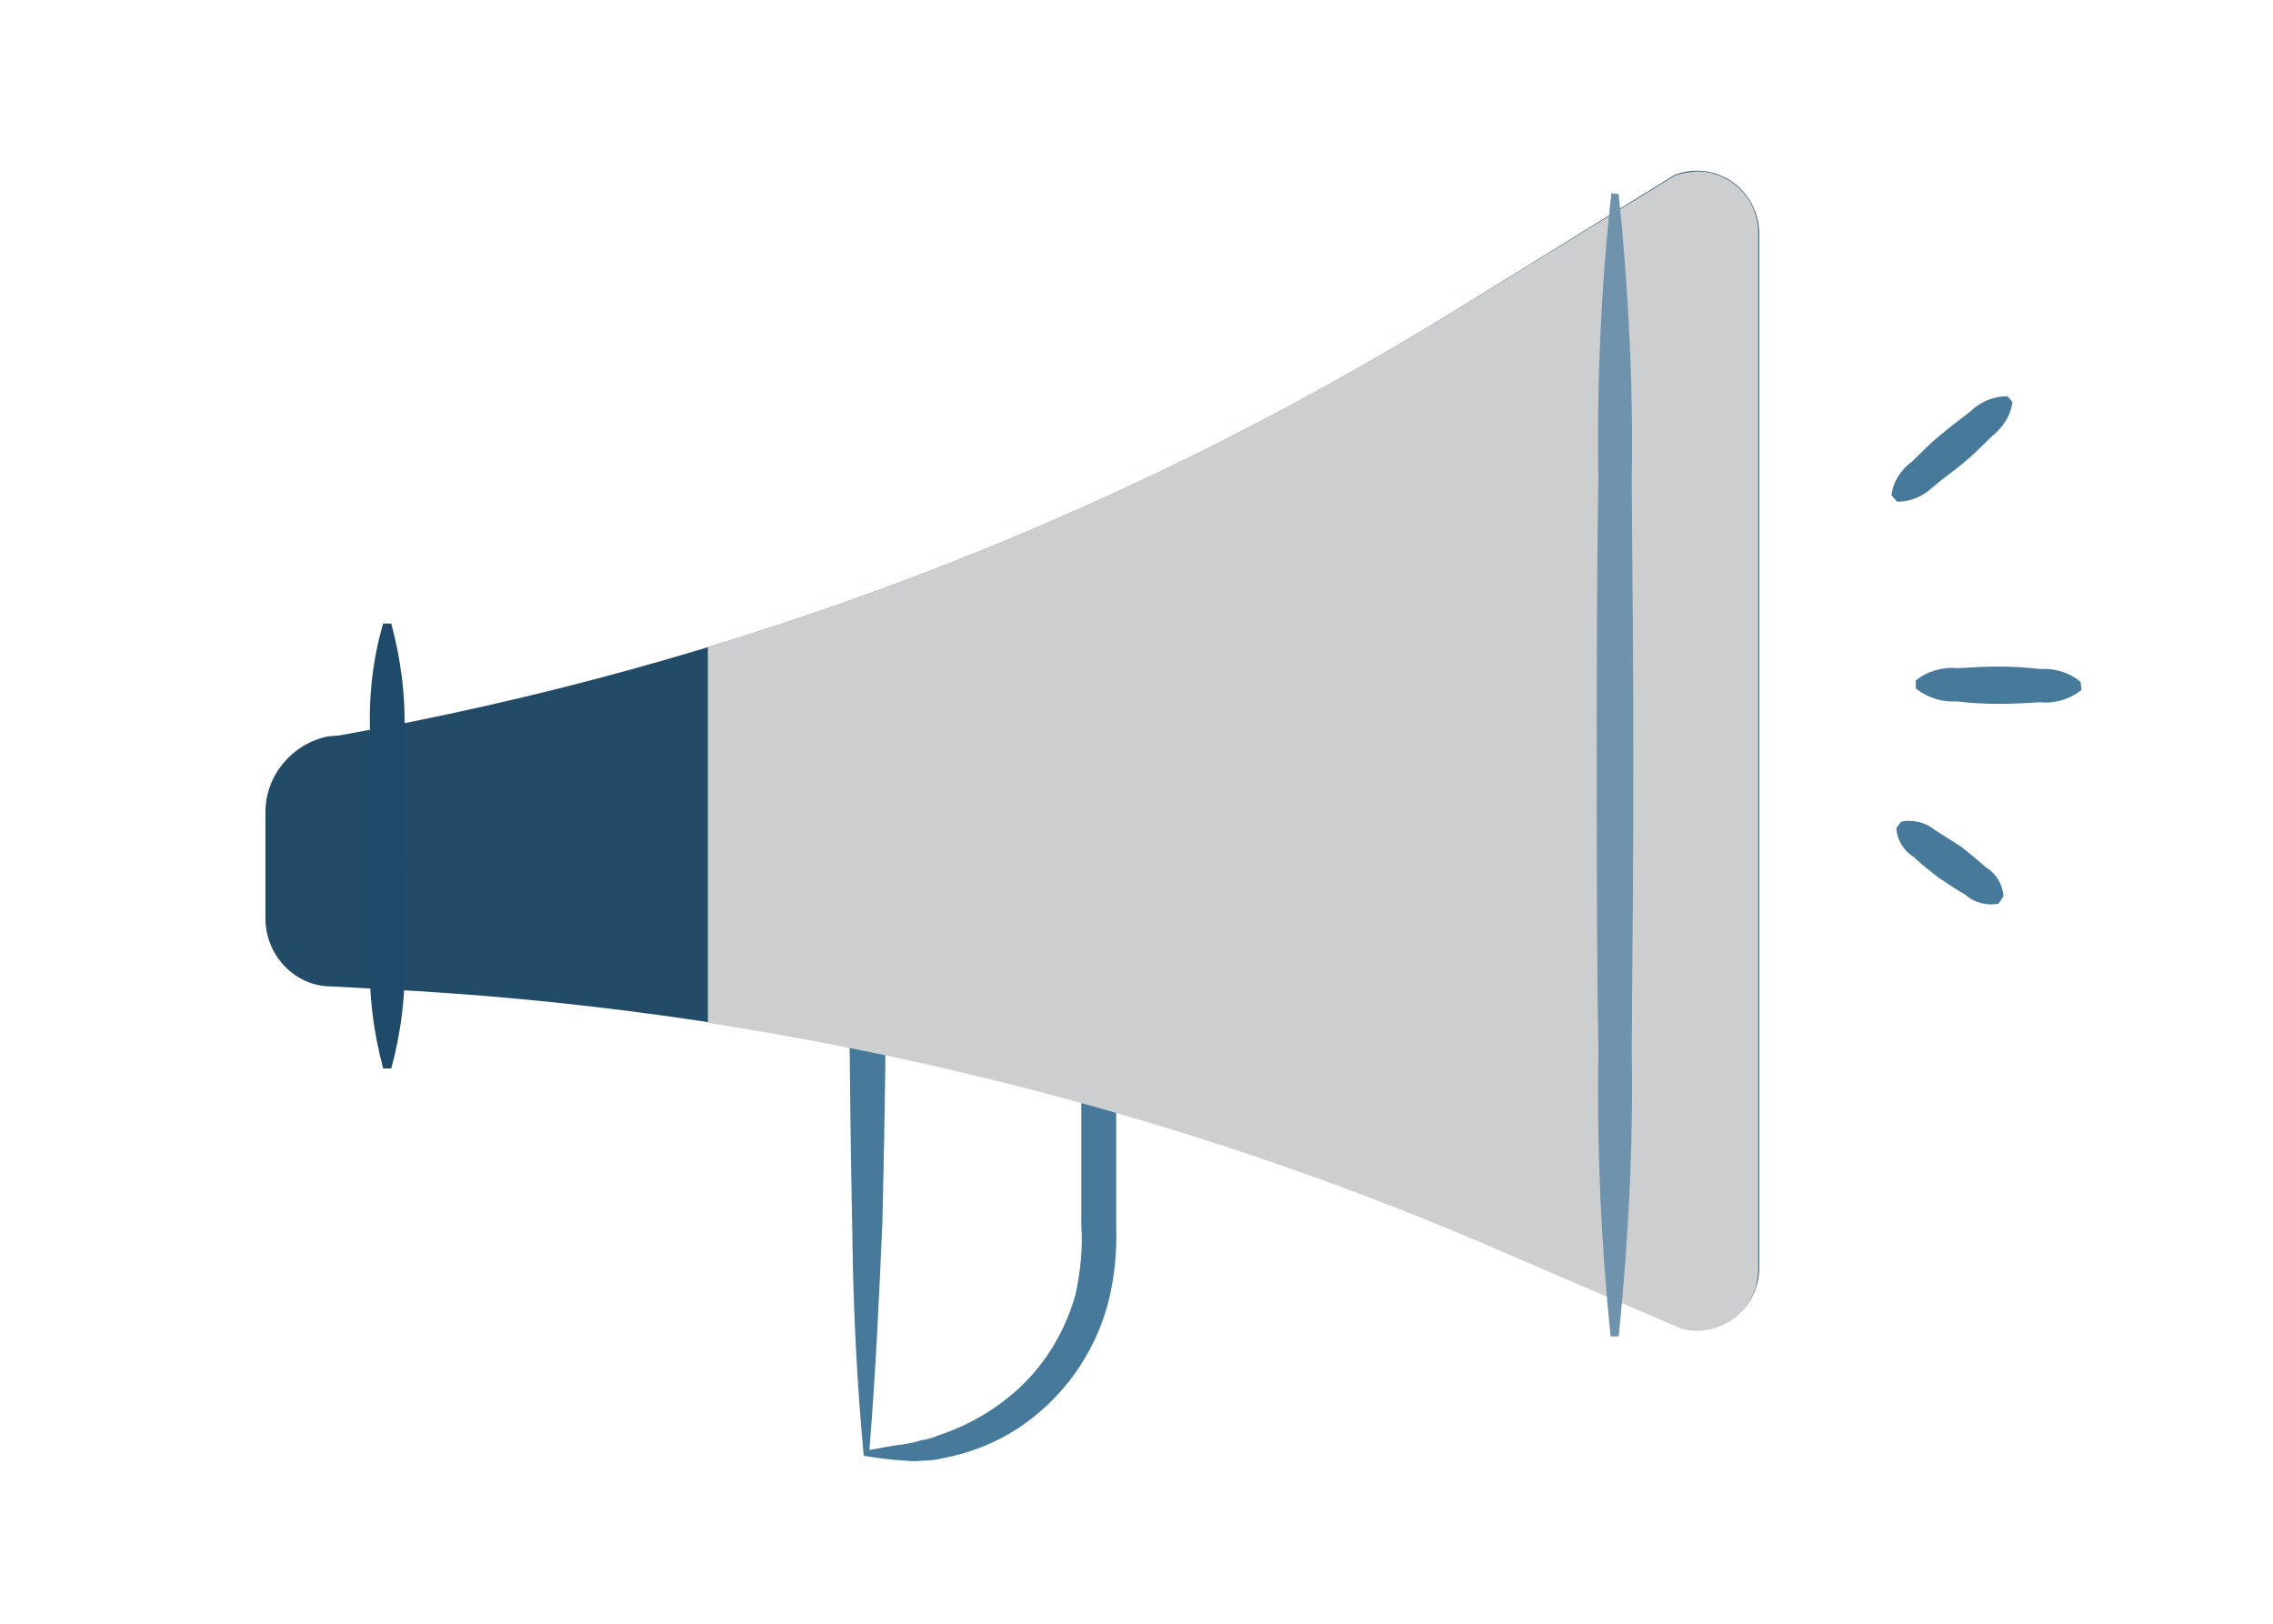
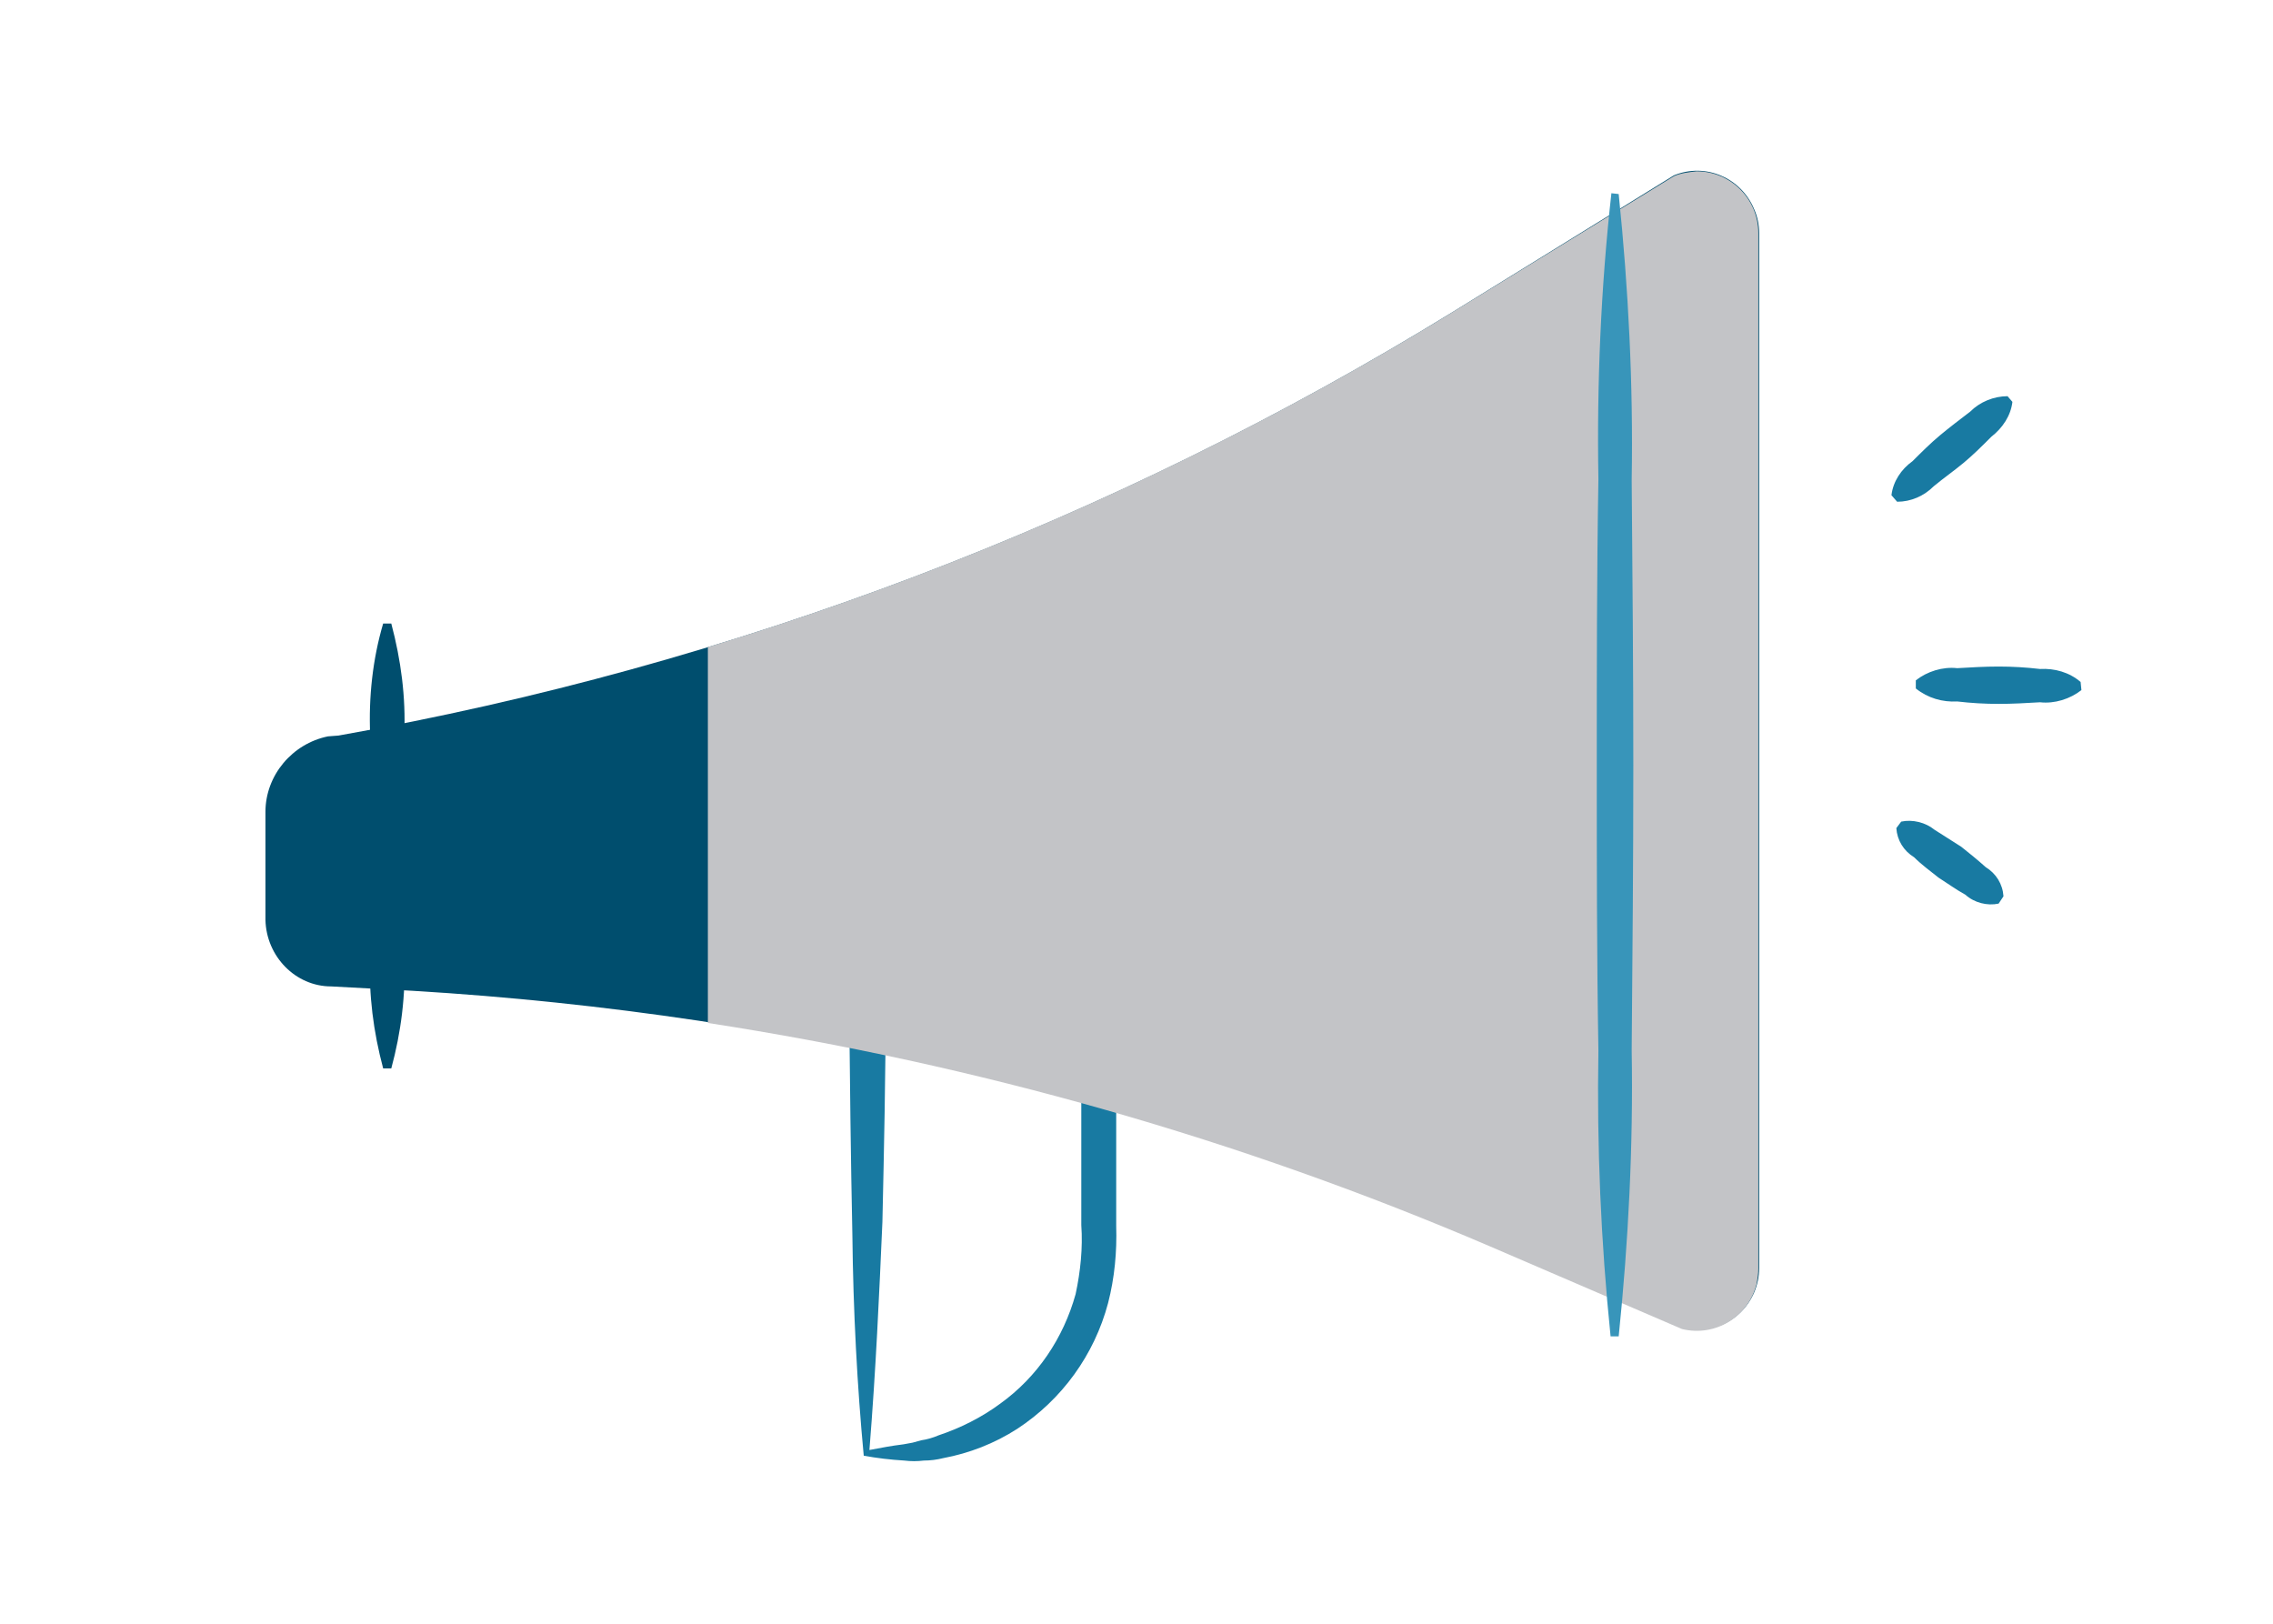
<svg xmlns="http://www.w3.org/2000/svg" viewBox="0 0 280 200">
-   <path d="m107.1 178.6c1.6-.3 2.6-.5 4.2-.7l1.1-.2 1.1-.3c.7-.1 1.4-.3 2.1-.6 2.7-.9 5.3-2.2 7.6-3.9 4.6-3.3 7.8-8.1 9.3-13.5.6-2.8.9-5.7.7-8.5v-27.3l2.1 2.2h-28.4l2.2-2.2c0 8.9-.2 17.9-.4 26.9-.4 9.1-.8 18.1-1.6 28.1zm-.7.7c-.8-8.5-1.3-17.8-1.4-27.2-.2-9.4-.3-18.9-.4-28.4v-2.2h32.9v29.5c.1 3.2-.2 6.4-1 9.5-1.7 6.4-5.7 11.9-11.2 15.5-2.8 1.8-5.9 3-9.1 3.6-.8.2-1.6.3-2.4.3-.8.1-1.6.1-2.4 0-1.7-.1-3.4-.3-5-.6z" fill="#46799a" />
-   <path d="m32.7 113.3v-13.3c0-4.5 3.3-8.4 7.7-9.3l1.3-.1c48.6-8.6 95.2-26.3 137.3-52.2l27.2-16.8c3.9-1.6 8.3.3 9.9 4.2.4.9.6 1.9.6 2.9v127.5c0 4.2-3.4 7.6-7.6 7.6-.6 0-1.2-.1-1.8-.2l-23.7-10.2a397.92 397.92 0 0 0 -137.2-31.6l-5.6-.3c-4.4 0-8-3.7-8.1-8.2z" fill="#224b68" />
-   <path d="m206.2 21.7-27.2 16.7c-28.7 17.6-59.5 31.5-91.8 41.3v46.3c33.1 5.1 65.5 14.3 96.3 27.5l23.7 10.2c4.1 1 8.2-1.5 9.2-5.6.1-.6.2-1.2.2-1.8v-127.6c0-4.2-3.4-7.6-7.6-7.6-.9.1-1.9.2-2.8.6z" fill="#ccced0" />
-   <path d="m48.2 76.8c1.2 4.5 1.8 9.1 1.6 13.7.2 4.6.2 9.2.2 13.7 0 4.6 0 9.2-.2 13.7.2 4.6-.4 9.3-1.6 13.7h-1c-1.2-4.5-1.8-9.1-1.6-13.7-.2-4.6-.2-9.2-.2-13.7 0-4.6 0-9.2.2-13.7-.2-4.6.3-9.3 1.6-13.7z" fill="#204a69" />
-   <path d="m247.9 49.5c-.2 1.7-1.2 3.2-2.6 4.3-1.1 1.1-2.2 2.2-3.4 3.2s-2.5 1.9-3.7 2.9c-1.2 1.2-2.8 1.9-4.5 1.9l-.7-.8c.2-1.7 1.2-3.2 2.6-4.2 1.1-1.1 2.2-2.2 3.4-3.2s2.4-1.9 3.7-2.9c1.2-1.2 2.9-1.9 4.6-1.9zm8.5 35.5c-1.4 1.1-3.3 1.7-5.1 1.5-1.7.1-3.4.2-5.1.2s-3.4-.1-5.1-.3c-1.8.1-3.6-.4-5.1-1.6v-1c1.4-1.1 3.3-1.7 5.1-1.5 1.7-.1 3.4-.2 5.1-.2s3.4.1 5.1.3c1.8-.1 3.6.4 5 1.6zm-10.2 26.3c-1.4.3-3-.1-4.1-1.1-1.1-.6-2.2-1.4-3.3-2.1-1-.8-2.1-1.6-3-2.5-1.3-.8-2.1-2.1-2.2-3.6l.6-.8c1.4-.3 3 .1 4.1 1l3.3 2.1c1 .8 2 1.6 3 2.5 1.3.8 2.1 2.1 2.2 3.6z" fill="#46799a" />
-   <path d="m199.4 23.9c1.2 11.7 1.8 23.4 1.6 35.2.1 11.7.2 23.5.2 35.2s-.1 23.5-.2 35.1c.2 11.7-.4 23.5-1.6 35.2h-1c-1.2-11.7-1.7-23.4-1.5-35.2-.2-11.7-.2-23.5-.2-35.2s0-23.5.2-35.2c-.2-11.7.3-23.5 1.6-35.2l.9.1z" fill="#6f93ad" />
+   <path d="m107.1 178.6c1.6-.3 2.6-.5 4.2-.7l1.1-.2 1.1-.3c.7-.1 1.4-.3 2.1-.6 2.7-.9 5.3-2.2 7.6-3.9 4.6-3.3 7.8-8.1 9.3-13.5.6-2.8.9-5.7.7-8.5v-27.3l2.1 2.2h-28.4l2.2-2.2c0 8.9-.2 17.9-.4 26.9-.4 9.1-.8 18.1-1.6 28.1zm-.7.7c-.8-8.5-1.3-17.8-1.4-27.2-.2-9.4-.3-18.9-.4-28.4v-2.2h32.9v29.5c.1 3.2-.2 6.4-1 9.5-1.7 6.4-5.7 11.9-11.2 15.5-2.8 1.8-5.9 3-9.1 3.6-.8.2-1.6.3-2.4.3-.8.1-1.6.1-2.4 0-1.7-.1-3.4-.3-5-.6z" fill="#187aa2" />
+   <path d="m32.7 113.3v-13.3c0-4.5 3.3-8.4 7.7-9.3l1.3-.1c48.6-8.6 95.2-26.3 137.3-52.2l27.2-16.8c3.9-1.6 8.3.3 9.9 4.2.4.9.6 1.9.6 2.9v127.5c0 4.2-3.4 7.6-7.6 7.6-.6 0-1.2-.1-1.8-.2l-23.7-10.2a397.92 397.92 0 0 0 -137.2-31.6l-5.6-.3c-4.4 0-8-3.7-8.1-8.2z" fill="#004e6e" />
+   <path d="m206.2 21.7-27.2 16.7c-28.7 17.6-59.5 31.5-91.8 41.3v46.3c33.1 5.1 65.5 14.3 96.3 27.5l23.7 10.2c4.1 1 8.2-1.5 9.2-5.6.1-.6.2-1.2.2-1.8v-127.6c0-4.2-3.4-7.6-7.6-7.6-.9.1-1.9.2-2.8.6z" fill="#c3c4c7" />
+   <path d="m48.2 76.8c1.2 4.5 1.8 9.1 1.6 13.7.2 4.6.2 9.2.2 13.7 0 4.6 0 9.2-.2 13.7.2 4.6-.4 9.3-1.6 13.7h-1c-1.2-4.5-1.8-9.1-1.6-13.7-.2-4.6-.2-9.2-.2-13.7 0-4.6 0-9.2.2-13.7-.2-4.6.3-9.3 1.6-13.7z" fill="#004e6e" />
+   <path d="m247.9 49.5c-.2 1.7-1.2 3.2-2.6 4.3-1.1 1.1-2.2 2.2-3.4 3.2s-2.5 1.9-3.7 2.9c-1.2 1.2-2.8 1.9-4.5 1.9l-.7-.8c.2-1.7 1.2-3.2 2.6-4.2 1.1-1.1 2.2-2.2 3.4-3.2s2.4-1.9 3.7-2.9c1.2-1.2 2.9-1.9 4.6-1.9zm8.5 35.5c-1.4 1.1-3.3 1.7-5.1 1.5-1.7.1-3.4.2-5.1.2s-3.4-.1-5.1-.3c-1.8.1-3.6-.4-5.1-1.6v-1c1.4-1.1 3.3-1.7 5.1-1.5 1.7-.1 3.4-.2 5.1-.2s3.4.1 5.1.3c1.8-.1 3.6.4 5 1.6zm-10.2 26.3c-1.4.3-3-.1-4.1-1.1-1.1-.6-2.2-1.4-3.3-2.1-1-.8-2.1-1.6-3-2.5-1.3-.8-2.1-2.1-2.2-3.6l.6-.8c1.4-.3 3 .1 4.1 1l3.3 2.1c1 .8 2 1.6 3 2.5 1.3.8 2.1 2.1 2.2 3.6z" fill="#187aa2" />
+   <path d="m199.4 23.9c1.2 11.7 1.8 23.4 1.6 35.2.1 11.7.2 23.5.2 35.2s-.1 23.5-.2 35.1c.2 11.7-.4 23.5-1.6 35.2h-1c-1.2-11.7-1.7-23.4-1.5-35.2-.2-11.7-.2-23.5-.2-35.2s0-23.5.2-35.2c-.2-11.7.3-23.5 1.6-35.2l.9.1z" fill="#3895ba" />
</svg>
